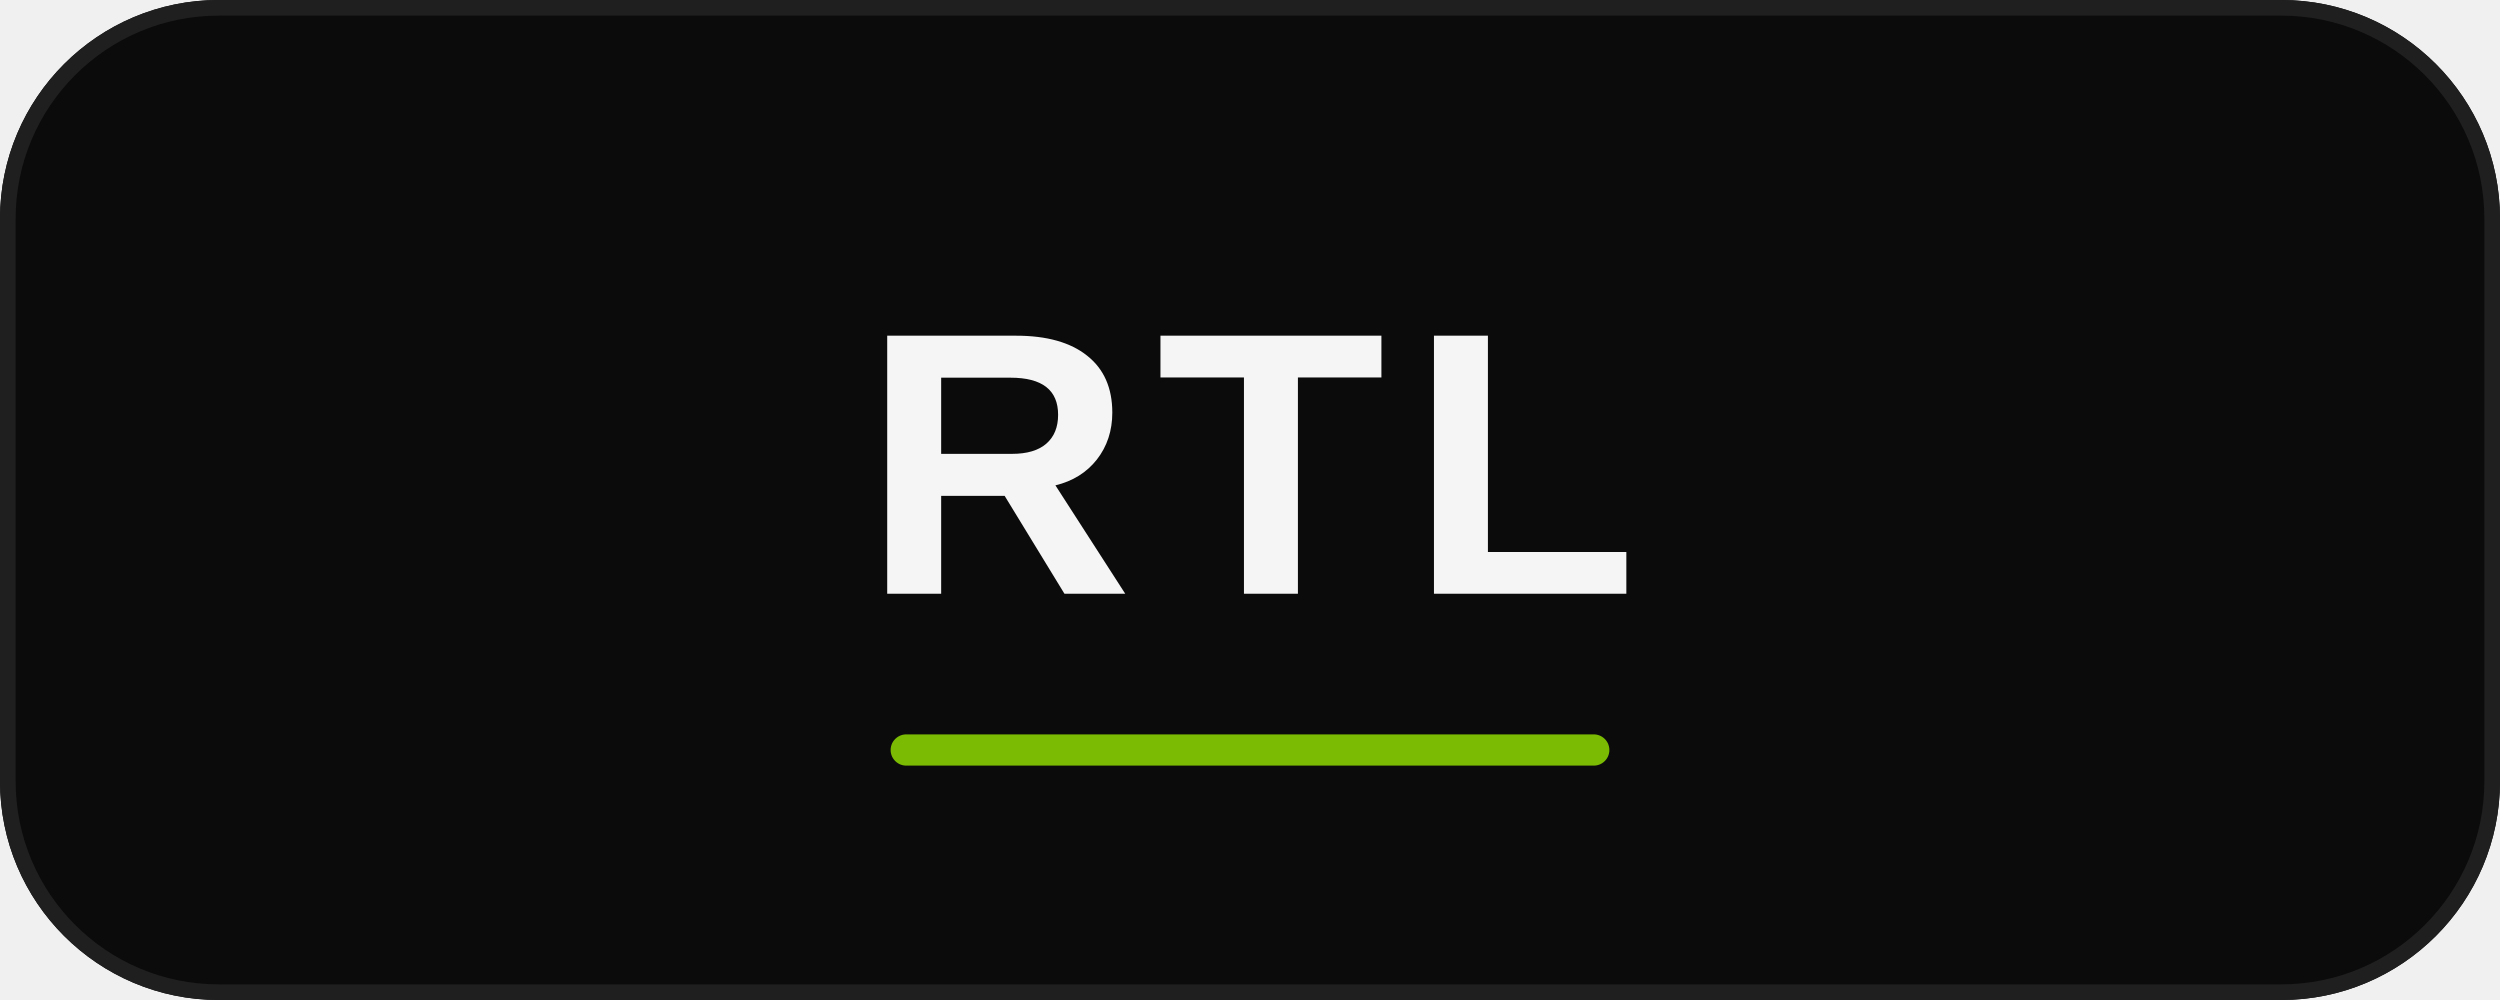
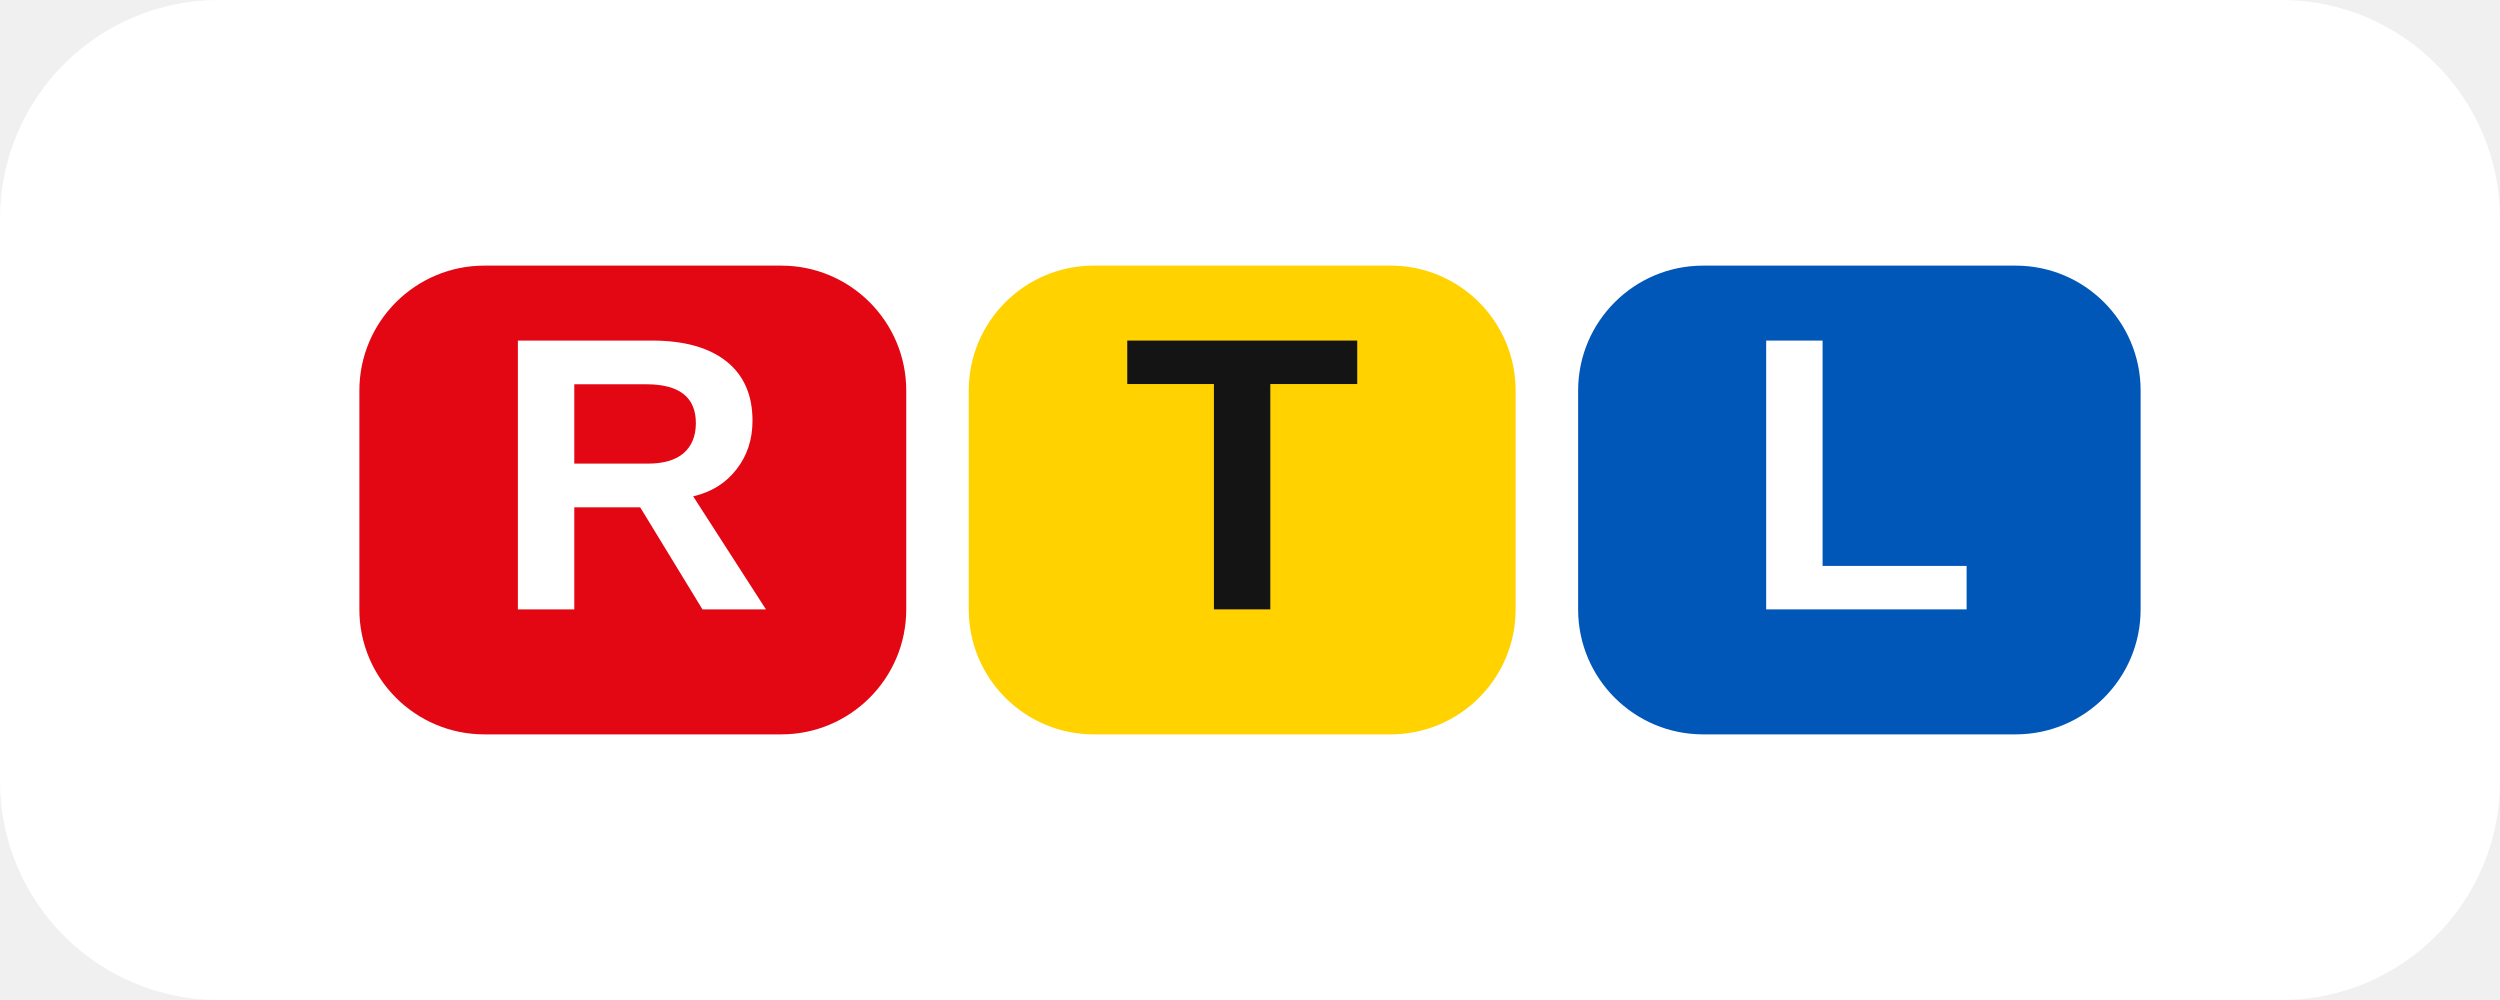
- <svg xmlns="http://www.w3.org/2000/svg" width="160" height="64" viewBox="0 0 160 64">
-   <rect width="160" height="64" rx="14" fill="#0B0B0B" />
-   <rect x=".5" y=".5" width="159" height="63" rx="13.5" fill="none" stroke="#1F1F1F" />
-   <text x="80" y="38" text-anchor="middle" font-family="Arial,Helvetica,sans-serif" font-size="24" font-weight="900" fill="#F5F5F5" letter-spacing="1.5">RTL</text>
-   <path d="M58 48h44" stroke="#A6FF00" stroke-width="2" stroke-linecap="round" opacity=".72" />
+ <svg xmlns="http://www.w3.org/2000/svg" width="160" height="64" viewBox="0 0 160 64" role="img" aria-labelledby="rtl-title">
+   <rect width="160" height="64" rx="14" fill="#FFFFFF" />
+   <rect x="23" y="17" width="35" height="30" rx="8" fill="#E30613" />
+   <rect x="62" y="17" width="35" height="30" rx="8" fill="#FFD200" />
+   <rect x="101" y="17" width="36" height="30" rx="8" fill="#0057B8" />
+   <text x="40.5" y="39" text-anchor="middle" font-family="Arial Black,Arial,Helvetica,sans-serif" font-size="25" font-weight="900" fill="#FFFFFF">R</text>
+   <text x="79.5" y="39" text-anchor="middle" font-family="Arial Black,Arial,Helvetica,sans-serif" font-size="25" font-weight="900" fill="#141414">T</text>
+   <text x="119" y="39" text-anchor="middle" font-family="Arial Black,Arial,Helvetica,sans-serif" font-size="25" font-weight="900" fill="#FFFFFF">L</text>
</svg>
